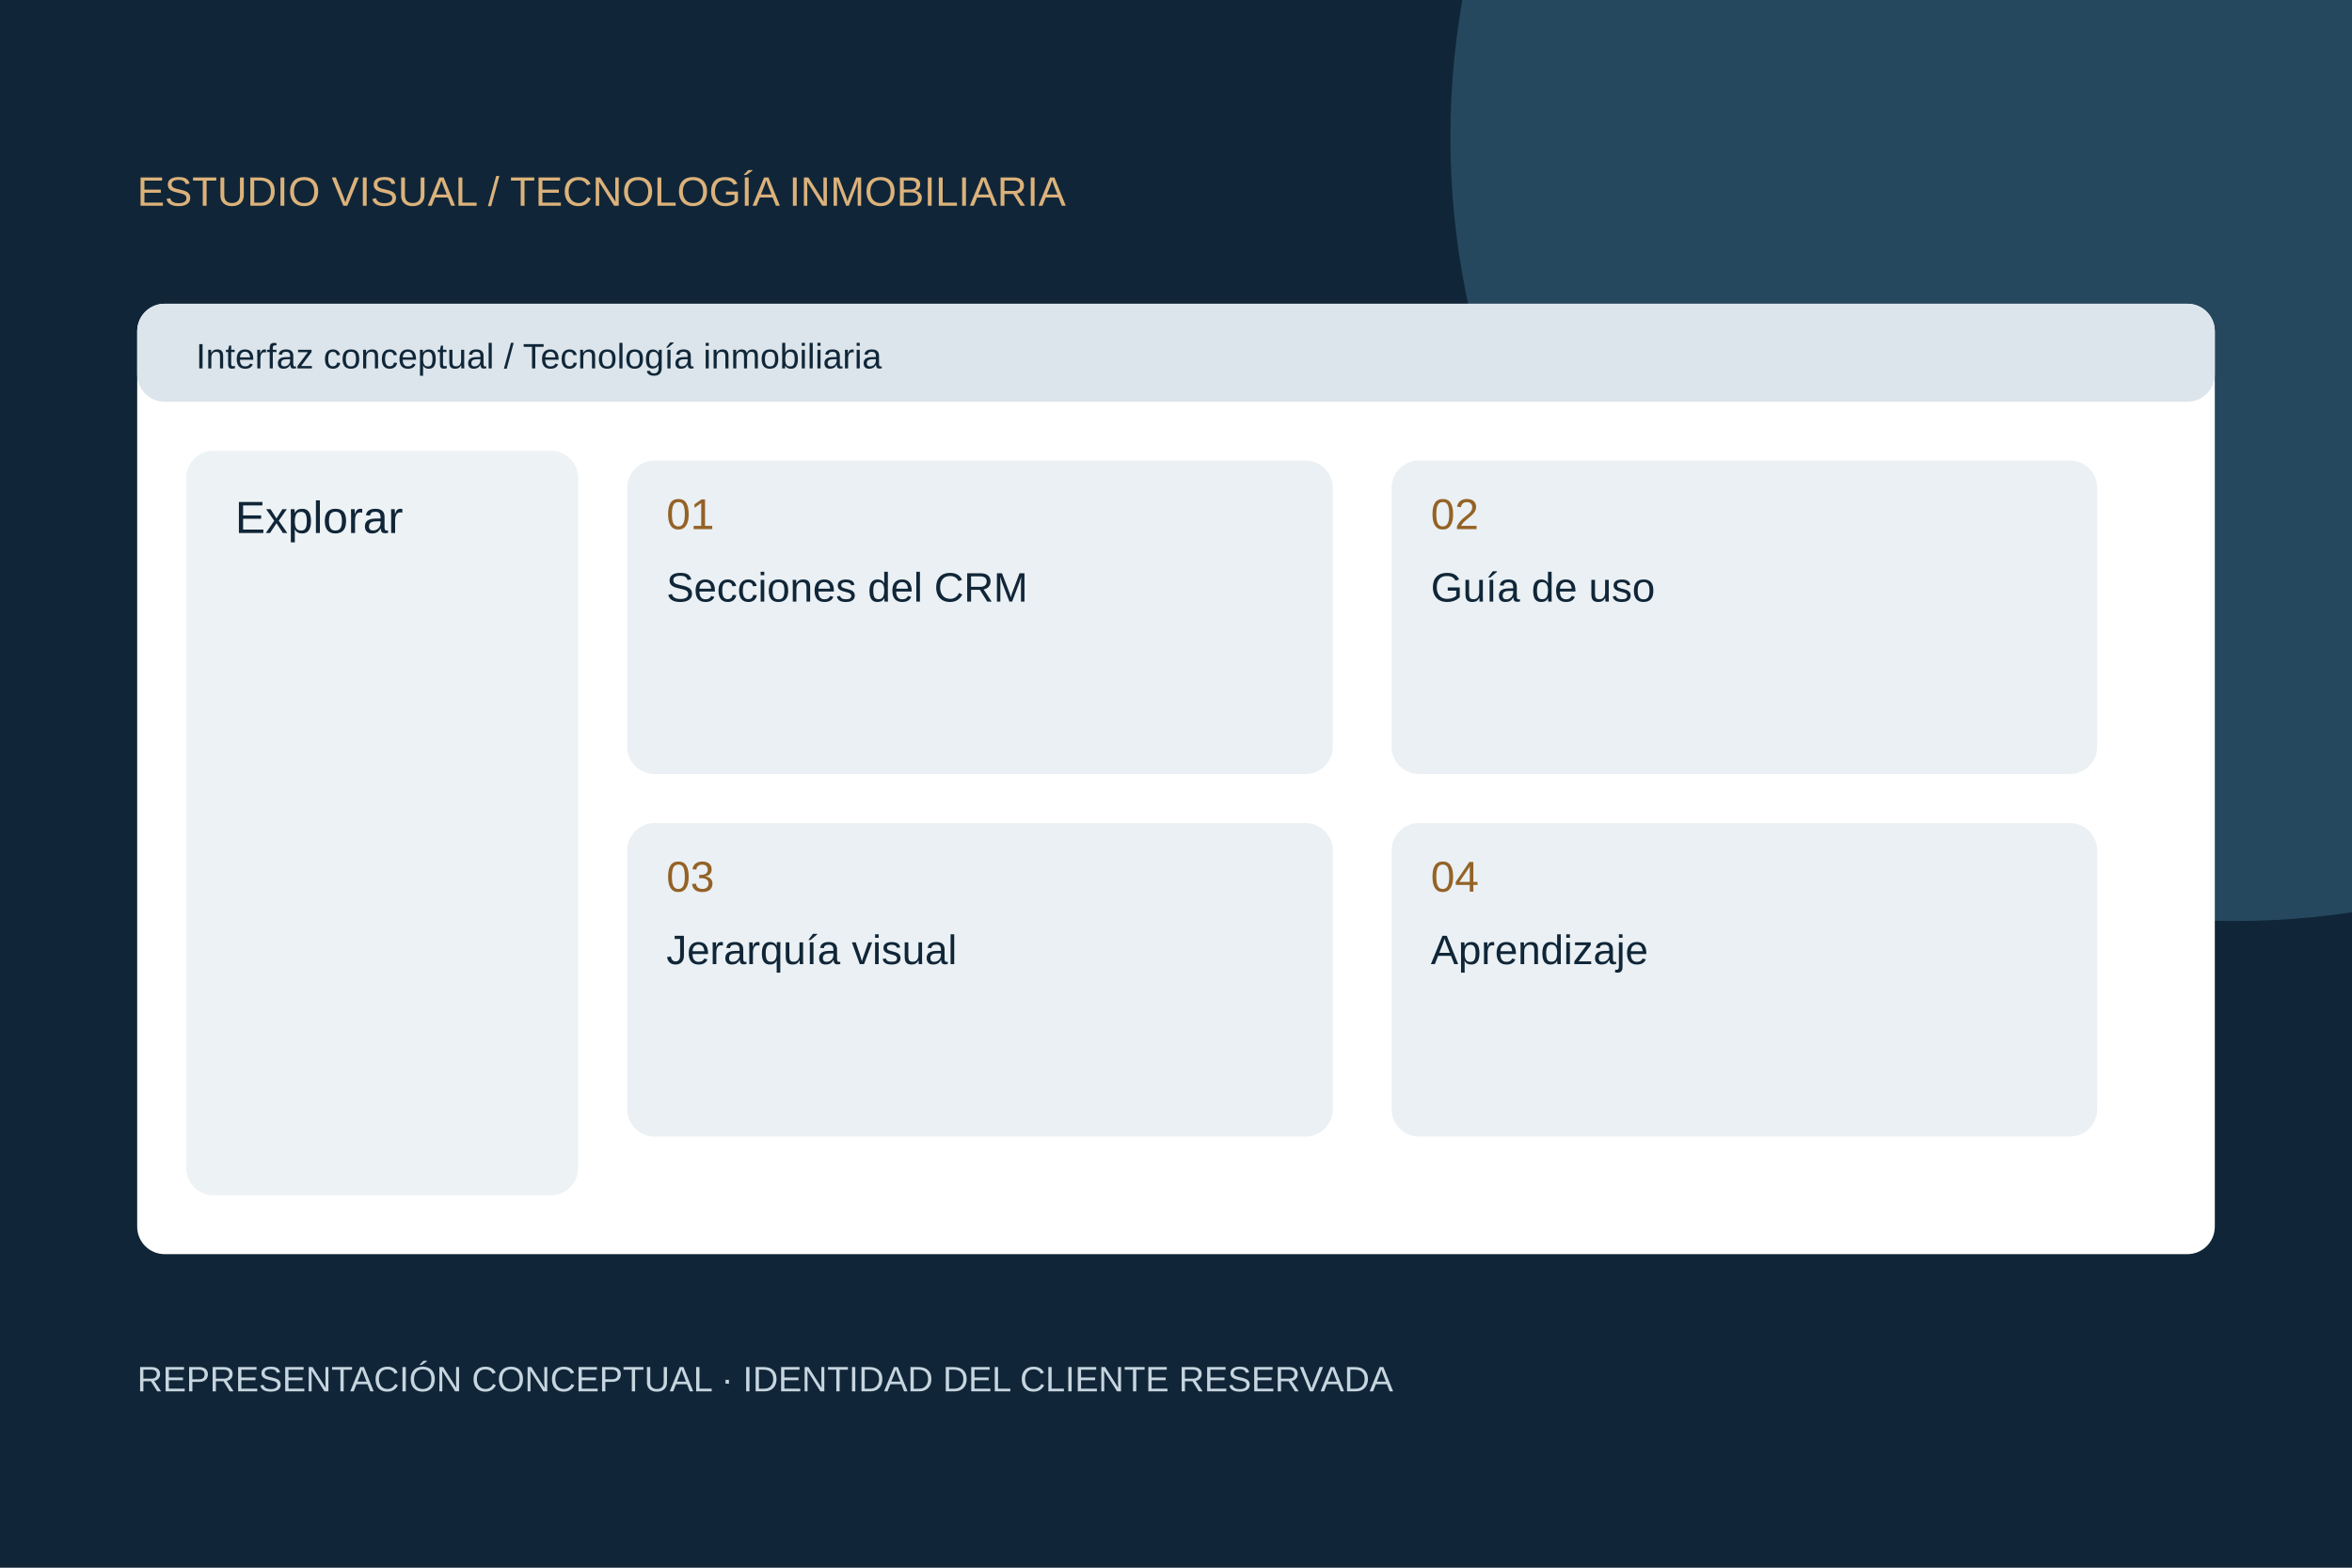
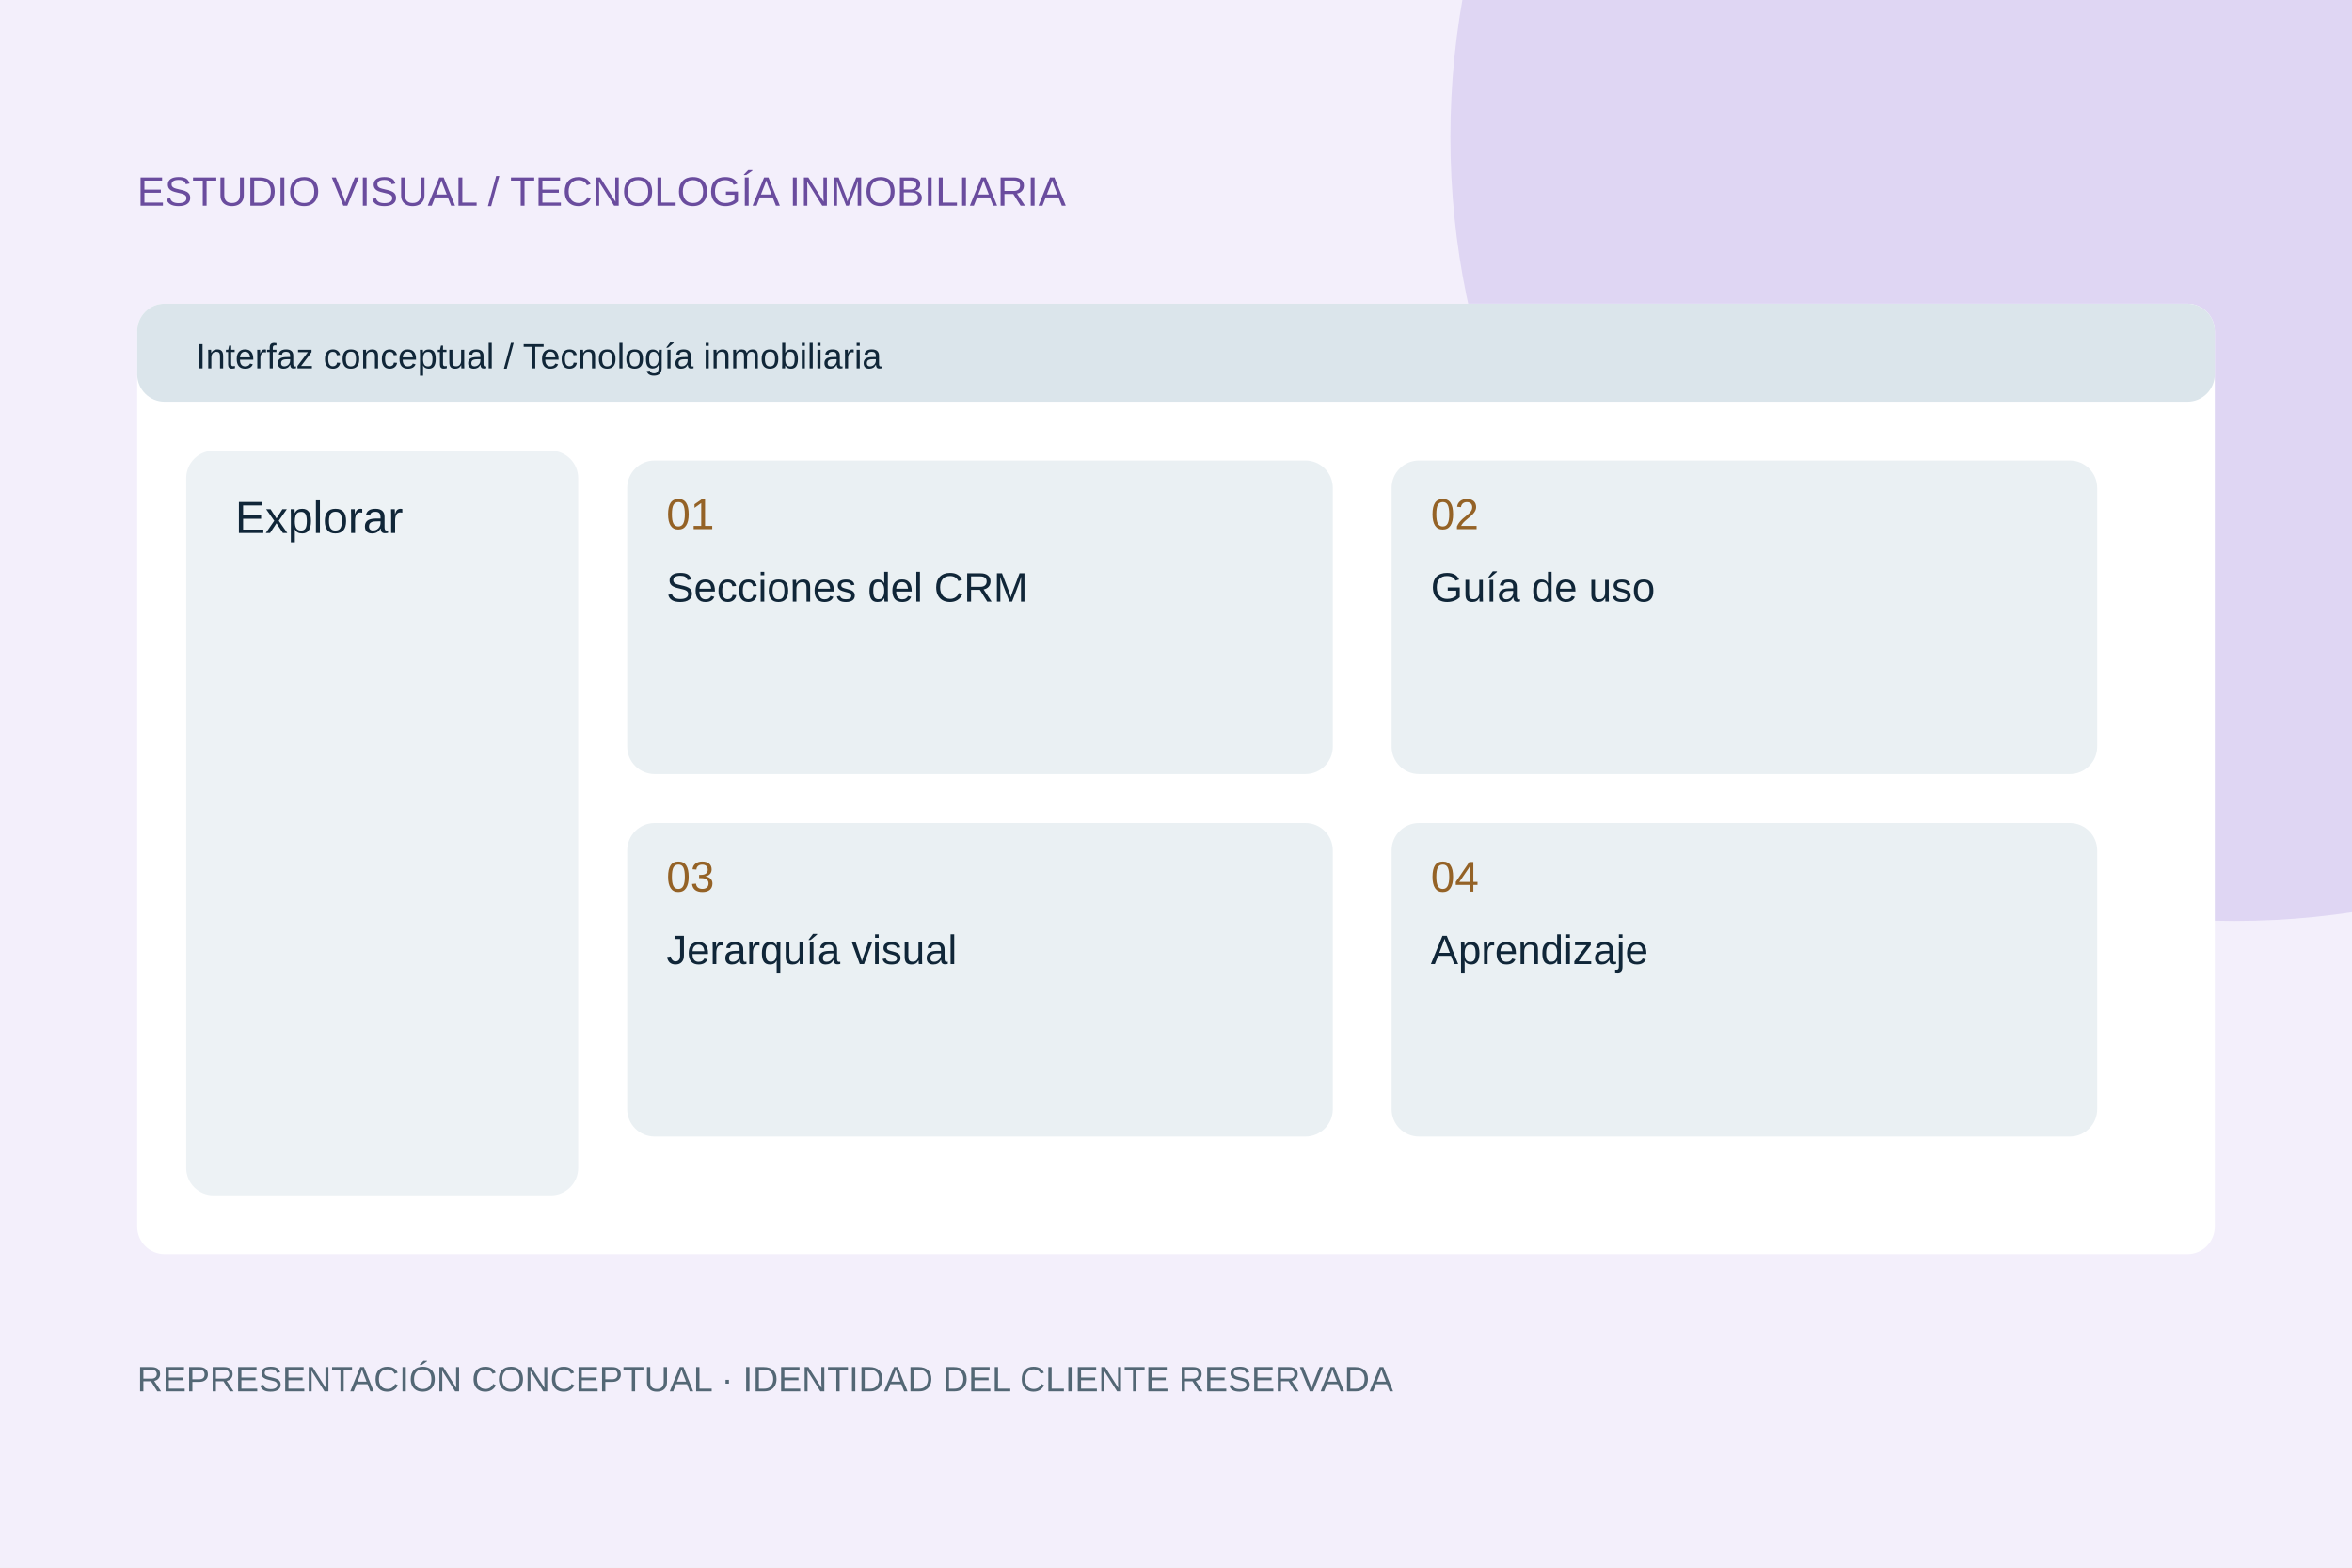
<svg xmlns="http://www.w3.org/2000/svg" width="1200" height="800" viewBox="0 0 1200 800">
-   <rect width="1200" height="800" fill="#102638" />
-   <circle cx="1140" cy="70" r="400" fill="#25485e" />
+   <rect width="1200" height="800" fill="#f3effb" />
+   <circle cx="1140" cy="70" r="400" fill="#dfd6f3" />
  <style>text{font-family:Arial,sans-serif} .label{fill:#536775;font-size:19px}.title{fill:#102638;font-size:25px;font-weight:bold}</style>
-   <text x="70" y="105" fill="#dcb27b" font-size="21">ESTUDIO VISUAL / TECNOLOGÍA INMOBILIARIA</text>
+   <text x="70" y="105" fill="#6a4c9e" font-size="21">ESTUDIO VISUAL / TECNOLOGÍA INMOBILIARIA</text>
  <rect x="70" y="155" width="1060" height="485" rx="14" fill="#fff" />
  <rect x="70" y="155" width="1060" height="50" rx="14" fill="#dbe5eb" />
  <text x="100" y="188" fill="#102638" font-size="18">Interfaz conceptual / Tecnología inmobiliaria</text>
  <rect x="95" y="230" width="200" height="380" rx="14" fill="#edf2f5" />
  <text x="120" y="272" fill="#102638" font-size="23">Explorar</text>
  <rect x="320" y="235" width="360" height="160" rx="14" fill="#eaf0f3" />
  <text x="340" y="270" fill="#946226" font-size="22">01</text>
  <text x="340" y="307" fill="#102638" font-size="21">Secciones del CRM</text>
  <rect x="710" y="235" width="360" height="160" rx="14" fill="#eaf0f3" />
  <text x="730" y="270" fill="#946226" font-size="22">02</text>
  <text x="730" y="307" fill="#102638" font-size="21">Guía de uso</text>
  <rect x="320" y="420" width="360" height="160" rx="14" fill="#eaf0f3" />
  <text x="340" y="455" fill="#946226" font-size="22">03</text>
  <text x="340" y="492" fill="#102638" font-size="21">Jerarquía visual</text>
  <rect x="710" y="420" width="360" height="160" rx="14" fill="#eaf0f3" />
  <text x="730" y="455" fill="#946226" font-size="22">04</text>
  <text x="730" y="492" fill="#102638" font-size="21">Aprendizaje</text>
-   <text x="70" y="710" fill="#c6d5df" font-size="18">REPRESENTACIÓN CONCEPTUAL · IDENTIDAD DEL CLIENTE RESERVADA</text>
+   <text x="70" y="710" fill="#536775" font-size="18">REPRESENTACIÓN CONCEPTUAL · IDENTIDAD DEL CLIENTE RESERVADA</text>
</svg>
